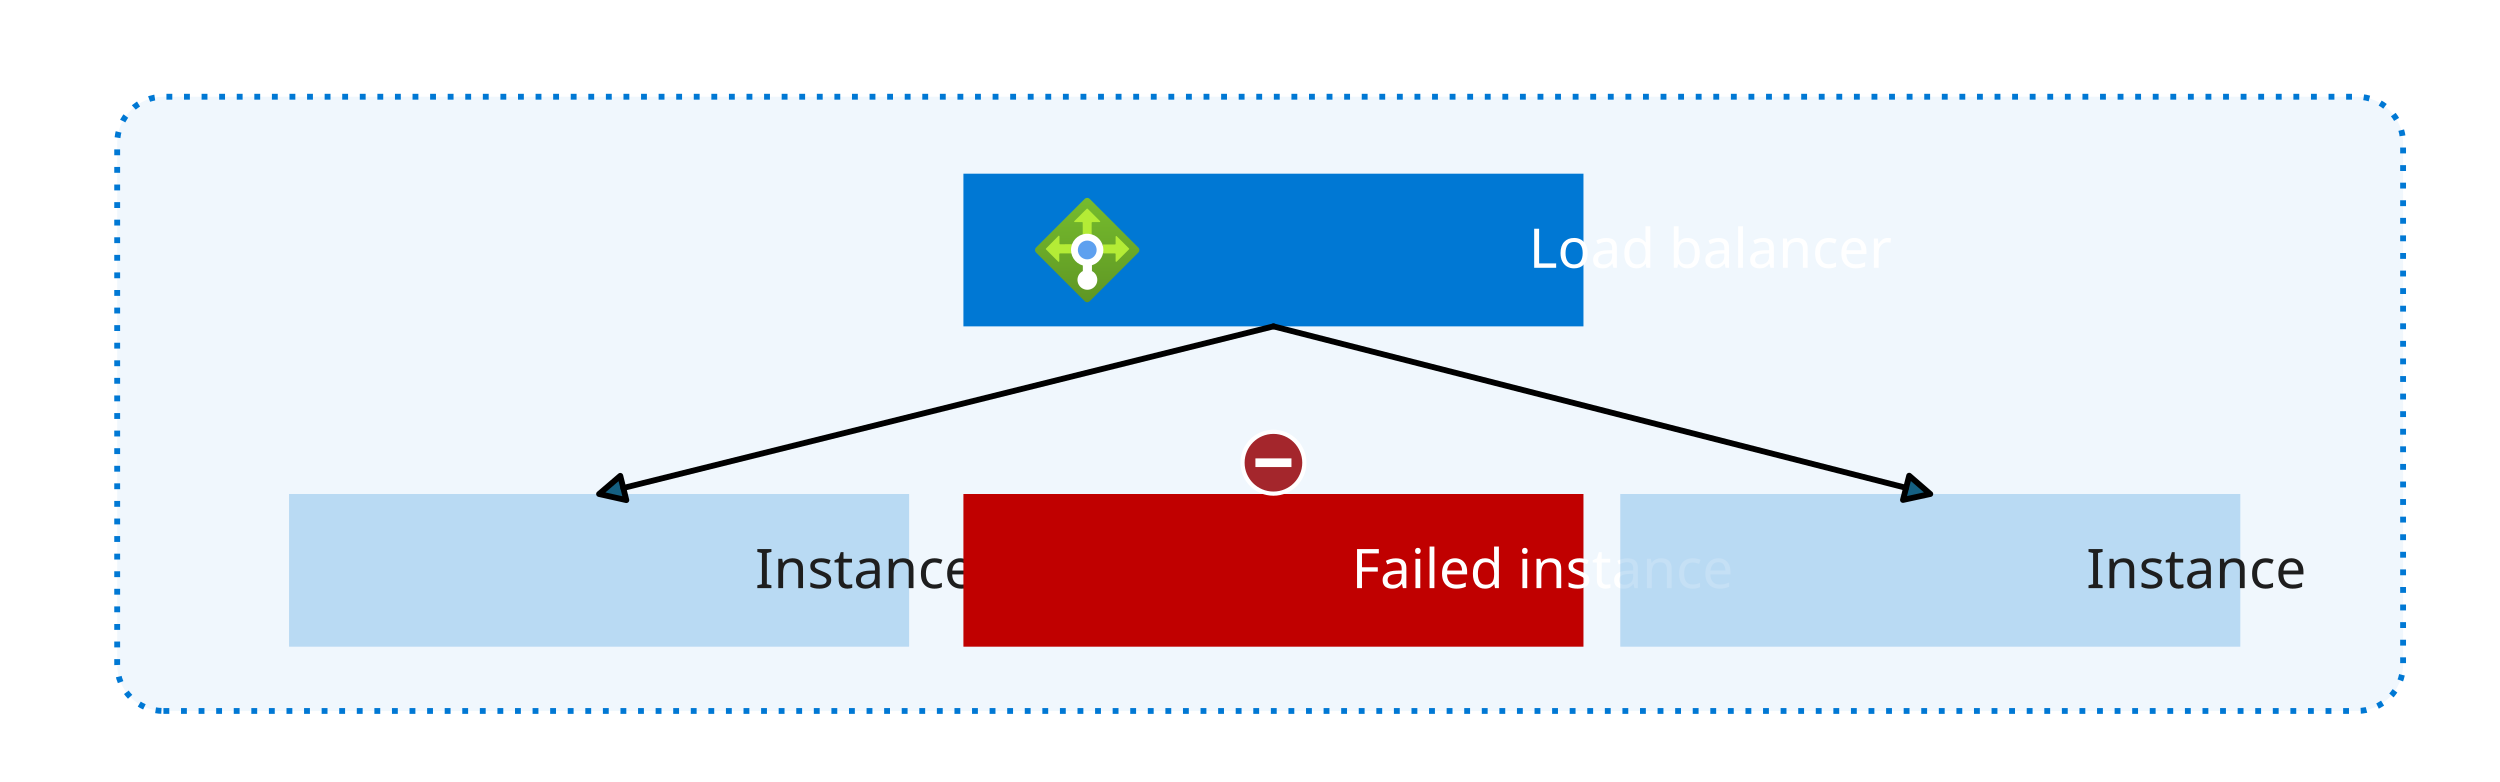
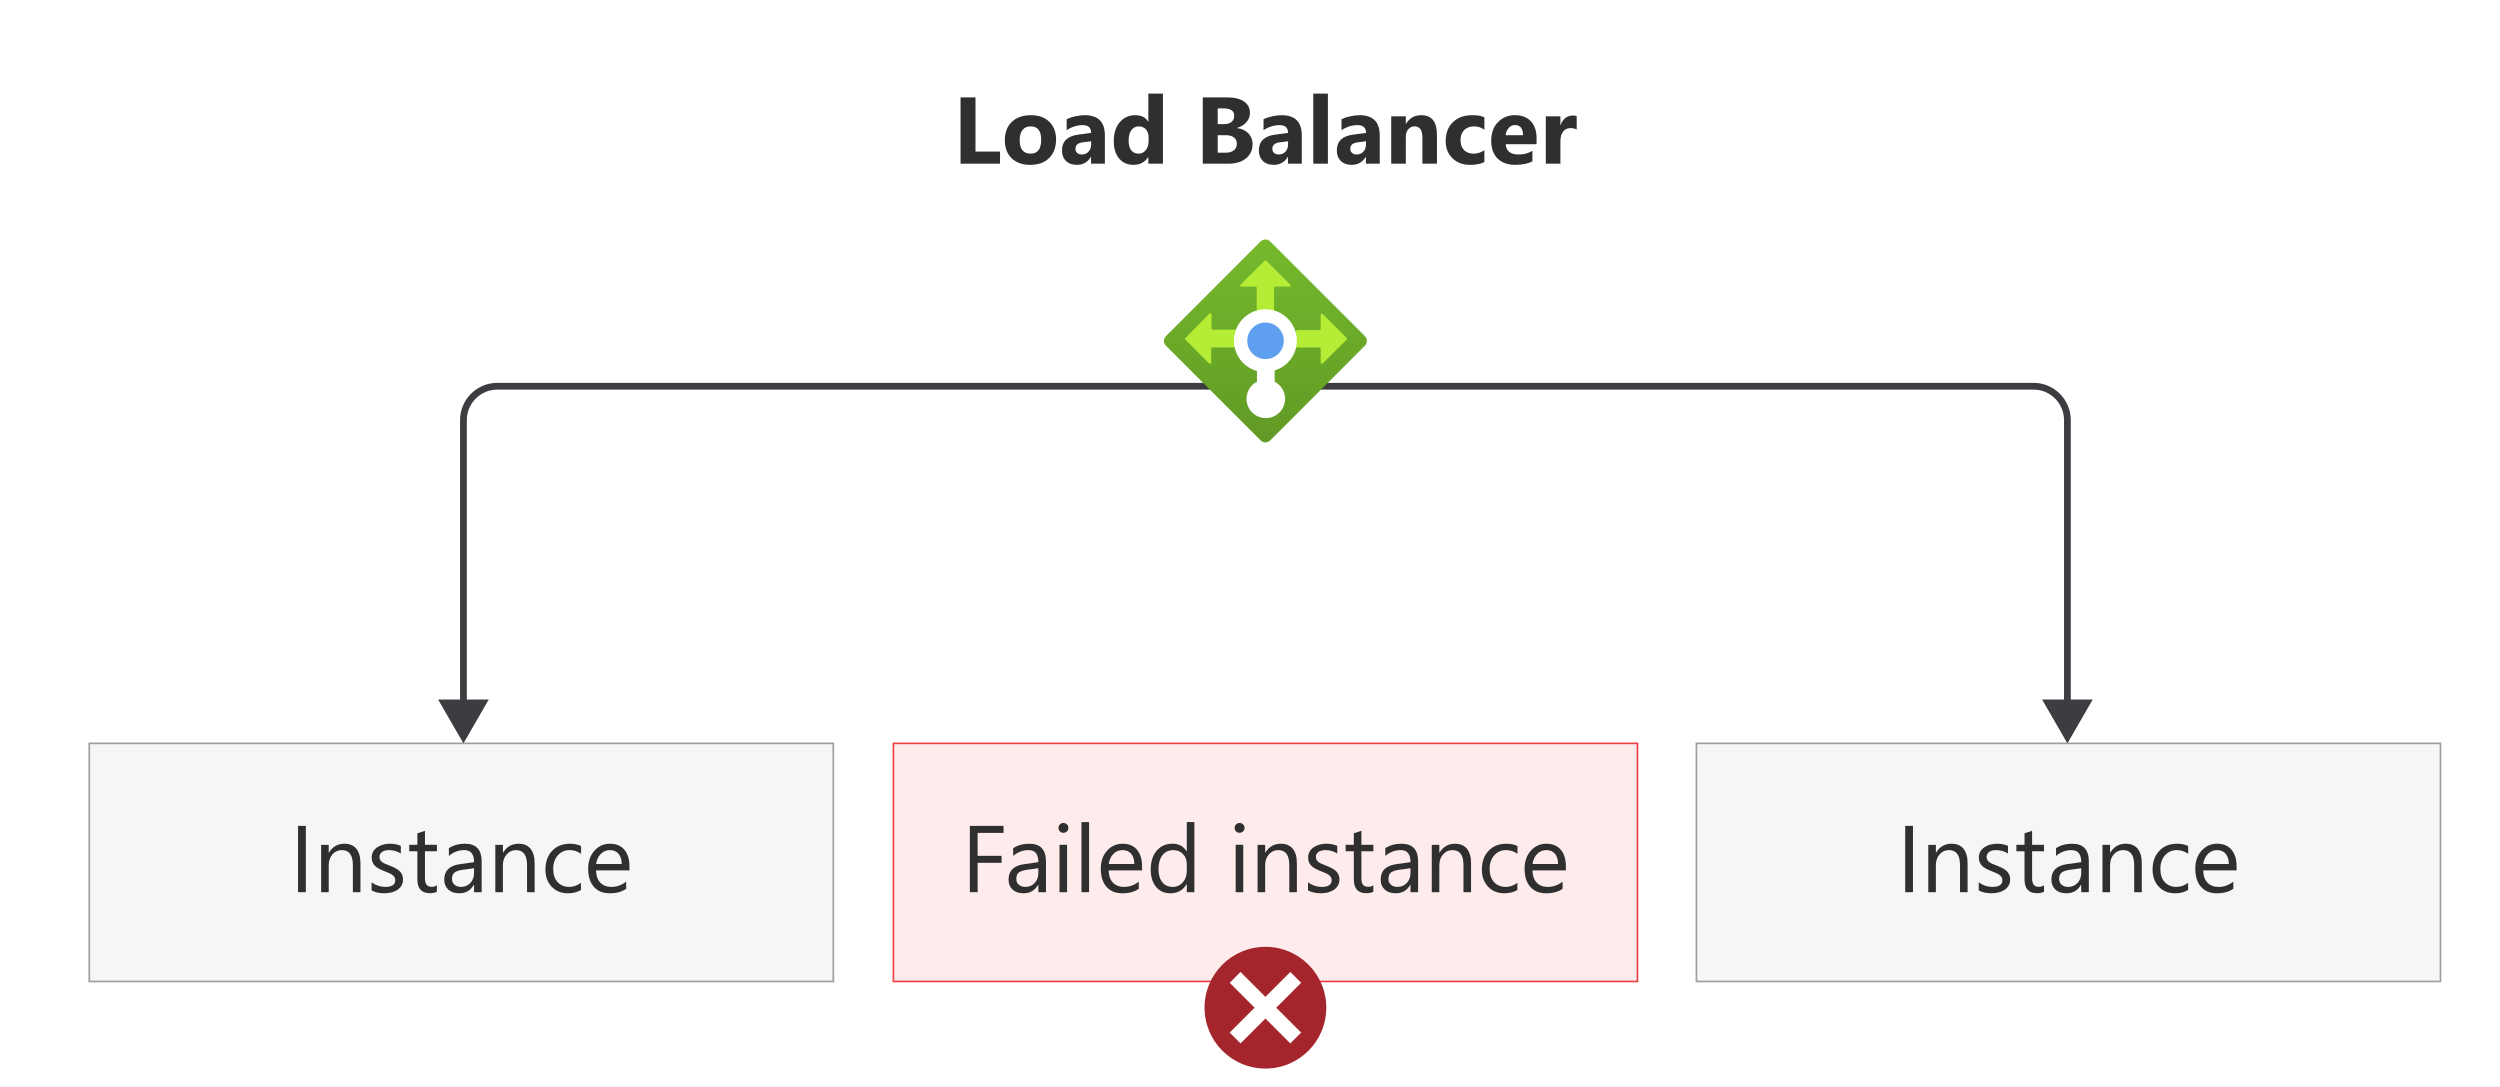
- <svg xmlns="http://www.w3.org/2000/svg" xmlns:ns1="http://schemas.microsoft.com/visio/2003/SVGExtensions/" width="8.889in" height="2.778in" viewBox="0 0 640 200" xml:space="preserve" color-interpolation-filters="sRGB" class="st16">
-   <ns1:documentProperties ns1:langID="2052" ns1:metric="true" ns1:viewMarkup="false">
-     <ns1:userDefs>
-       <ns1:ud ns1:nameU="msvSubprocessMaster" ns1:prompt="" ns1:val="VT4(Rectangle)" />
-       <ns1:ud ns1:nameU="msvNoAutoConnect" ns1:val="VT0(1):26" />
-     </ns1:userDefs>
-   </ns1:documentProperties>
-   <style type="text/css">
- 	
- 		.st1 {fill:#ffffff;stroke:none;stroke-width:0.25}
- 		.st2 {fill:#f0f7fd;stroke:#0078d4;stroke-dasharray:1.5,3;stroke-linecap:butt;stroke-width:1.5}
- 		.st3 {fill:#0078d4;fill-opacity:0.23;stroke:none;stroke-linecap:butt;stroke-width:0.561}
- 		.st4 {fill:#1e1e1e;font-family:Segoe UI;font-size:1.167em}
- 		.st5 {fill:#c00000;stroke:none;stroke-linecap:butt;stroke-width:0.561}
- 		.st6 {fill:#ffffff;font-family:Segoe UI;font-size:1.167em}
- 		.st7 {fill:#0078d4;stroke:none;stroke-linecap:butt;stroke-width:0.561}
- 		.st8 {fill:url(#grad0-20);stroke:none;stroke-linecap:butt;stroke-width:0.75}
- 		.st9 {fill:#b4ec36;stroke:none;stroke-linecap:butt;stroke-width:0.75}
- 		.st10 {fill:#ffffff;stroke:none;stroke-linecap:butt;stroke-width:0.75}
- 		.st11 {fill:#5ea0ef;stroke:none;stroke-linecap:butt;stroke-width:0.75}
- 		.st12 {fill:none;stroke:none;stroke-linecap:butt;stroke-width:0.561}
- 		.st13 {fill:#156082}
- 		.st14 {stroke:#000000;stroke-linecap:round;stroke-linejoin:round;stroke-width:1.5}
- 		.st15 {fill:#a4262c;stroke:none;stroke-linecap:butt;stroke-width:0.75}
- 		.st16 {fill:none;fill-rule:evenodd;font-size:12px;overflow:visible;stroke-linecap:square;stroke-miterlimit:3}
- 	
- 	</style>
-   <defs id="Patterns_And_Gradients">
-     <linearGradient id="grad0-20" x1="0" y1="0" x2="1" y2="0" gradientTransform="rotate(-90 0.5 0.5)">
-       <stop offset="0" stop-color="#5e9624" stop-opacity="1" />
-       <stop offset="0.02" stop-color="#5f9724" stop-opacity="1" />
-       <stop offset="1" stop-color="#76bc2d" stop-opacity="1" />
+ <svg xmlns="http://www.w3.org/2000/svg" xmlns:xlink="http://www.w3.org/1999/xlink" width="369.6" height="160.6" viewBox="0 0 369.6 160.6">
+   <defs>
+     <symbol id="Failed" viewBox="0 0 22 22">
+       <g>
+         <circle cx="11" cy="11" r="11" fill="#a4262c" />
+         <path d="M17.454,6.501l-1.955-1.955-4.499,4.499-4.499-4.499-1.955,1.955,4.499,4.499-4.499,4.499,1.955,1.955,4.499-4.499,4.499,4.499,1.955-1.955-4.499-4.499,4.499-4.499Z" fill="#fff" />
+       </g>
+     </symbol>
+     <linearGradient id="linear-gradient" x1="-376.92" y1="-3339.28" x2="-376.92" y2="-3304.503" gradientTransform="translate(564 -3270.8) scale(1 -1)" gradientUnits="userSpaceOnUse">
+       <stop offset="0" stop-color="#5e9624" />
+       <stop offset=".02" stop-color="#5f9724" />
+       <stop offset="1" stop-color="#76bc2d" />
    </linearGradient>
  </defs>
-   <g ns1:mID="0" ns1:index="1" ns1:groupContext="foregroundPage">
-     <ns1:userDefs>
-       <ns1:ud ns1:nameU="msvThemeOrder" ns1:val="VT0(0):26" />
-     </ns1:userDefs>
-     <ns1:pageProperties ns1:drawingScale="0.0138889" ns1:pageScale="0.0138889" ns1:drawingUnits="29" ns1:shadowOffsetX="8.50394" ns1:shadowOffsetY="-8.50394" />
-     <g id="shape75-1" ns1:mID="75" ns1:groupContext="shape" transform="translate(0,4.2126)">
-       <rect x="0" y="-4.213" width="640" height="204.213" class="st1" />
+   <g id="Shapes">
+     <rect width="369.6" height="160.6" fill="#fff" />
+     <g>
+       <rect x="13.2" y="109.9" width="110" height="35.2" fill="#fff" />
+       <rect x="13.2" y="109.9" width="110" height="35.2" fill="#f5f3f2" opacity=".8" />
+       <rect x="13.2" y="109.9" width="110" height="35.2" fill="none" stroke="#9d9f9f" stroke-width=".25" />
    </g>
-     <g id="shape145-3" ns1:mID="145" ns1:groupContext="shape" transform="translate(30,-18)">
-       <ns1:userDefs>
-         <ns1:ud ns1:nameU="CTypeTopLeftSnip" ns1:prompt="" ns1:val="VT0(0):5" />
-         <ns1:ud ns1:nameU="CTypeTopRightSnip" ns1:prompt="" ns1:val="VT0(0):5" />
-         <ns1:ud ns1:nameU="CTypeBotLeftSnip" ns1:prompt="" ns1:val="VT0(0):5" />
-         <ns1:ud ns1:nameU="CTypeBotRightSnip" ns1:prompt="" ns1:val="VT0(0):5" />
-         <ns1:ud ns1:nameU="CornerLockHoriz" ns1:prompt="" ns1:val="VT0(1):5" />
-         <ns1:ud ns1:nameU="CornerLockVert" ns1:prompt="" ns1:val="VT0(1):5" />
-         <ns1:ud ns1:nameU="CornerLockDiag" ns1:prompt="" ns1:val="VT0(0):5" />
-         <ns1:ud ns1:nameU="TopLeftOffset" ns1:prompt="" ns1:val="VT0(0.15748031496063):24" />
-         <ns1:ud ns1:nameU="TopRightOffset" ns1:prompt="" ns1:val="VT0(0.15748031496063):24" />
-         <ns1:ud ns1:nameU="BotLeftOffset" ns1:prompt="" ns1:val="VT0(0.15748031496063):24" />
-         <ns1:ud ns1:nameU="BotRightOffset" ns1:prompt="" ns1:val="VT0(0.15748031496063):24" />
-         <ns1:ud ns1:nameU="visVersion" ns1:prompt="" ns1:val="VT0(15):26" />
-         <ns1:ud ns1:nameU="TopLeftOffset" ns1:prompt="" ns1:val="VT0(0.16438714930588):1" />
-         <ns1:ud ns1:nameU="TopRightOffset" ns1:prompt="" ns1:val="VT0(0.16438714930588):1" />
-         <ns1:ud ns1:nameU="BotLeftOffset" ns1:prompt="" ns1:val="VT0(0.16438714930588):1" />
-         <ns1:ud ns1:nameU="BotRightOffset" ns1:prompt="" ns1:val="VT0(0.16438714930588):1" />
-       </ns1:userDefs>
-       <path d="M11.84 200 L573.35 200 A11.836 11.836 -180 0 0 585.19 188.16 L585.19 54.59 A11.836 11.836 -180 0 0 573.35        42.76 L11.84 42.76 A11.836 11.836 -180 0 0 -0 54.59 L0 188.16 A11.836 11.836 -180 0 0 11.84 200 Z" class="st2" />
+     <rect x="132.08" y="109.9" width="110" height="35.2" fill="rgba(240, 64, 73, .1)" stroke="#ef404a" stroke-width=".25" />
+     <g>
+       <rect x="250.8" y="109.9" width="110" height="35.2" fill="#fff" />
+       <rect x="250.8" y="109.9" width="110" height="35.2" fill="#f5f3f2" opacity=".8" />
+       <rect x="250.8" y="109.9" width="110" height="35.2" fill="none" stroke="#9d9f9f" stroke-width=".25" />
    </g>
-     <g id="group122-5" transform="translate(625,161.378)" ns1:mID="122" ns1:groupContext="group">
- 			</g>
-     <g id="shape129-6" ns1:mID="129" ns1:groupContext="shape" transform="translate(74,-34.4572)">
-       <ns1:textBlock ns1:margins="rect(0,0,0,0)" ns1:tabSpace="42.5197" />
-       <ns1:textRect cx="79.366" cy="180.457" width="158.74" height="39.086" />
-       <rect x="0" y="160.914" width="158.733" height="39.086" class="st3" />
-       <text x="53.78" y="185.01" class="st4" ns1:langID="2052">
-         <ns1:paragraph ns1:horizAlign="1" />
-         <ns1:tabList />Instance</text>
+     <g>
+       <path d="M68.515,104.518v-42.418c0-2.75,2.25-5,5-5h227.13c2.75,0,5,2.25,5,5v42.418" fill="none" stroke="#3c3c41" stroke-miterlimit="10" />
+       <polygon points="72.255 103.424 68.515 109.9 64.775 103.424 72.255 103.424" fill="#3c3c41" />
+       <polygon points="301.905 103.424 305.645 109.9 309.384 103.424 301.905 103.424" fill="#3c3c41" />
    </g>
-     <g id="shape130-9" ns1:mID="130" ns1:groupContext="shape" transform="translate(246.634,-34.4572)">
-       <ns1:textBlock ns1:margins="rect(0,0,0,0)" ns1:tabSpace="42.5197" />
-       <ns1:textRect cx="79.366" cy="180.457" width="158.74" height="39.086" />
-       <rect x="0" y="160.914" width="158.733" height="39.086" class="st5" />
-       <text x="33.88" y="185.01" class="st6" ns1:langID="1033">
-         <ns1:paragraph ns1:horizAlign="1" />
-         <ns1:tabList />Failed instance</text>
+     <g>
+       <path d="M172.382,49.684l13.981-13.981c.385-.396,1.018-.404,1.414-.019.006.006.013.013.019.019l13.981,13.981c.396.385.404,1.018.019,1.414-.006.006-.013.013-.019.019l-13.998,13.998c-.389.381-1.011.381-1.4,0l-13.998-13.998c-.396-.385-.404-1.018-.019-1.414.006-.006.013-.013.019-.019Z" fill="url(#linear-gradient)" />
+       <path d="M190.746,42.068l-3.533-3.516c-.076-.068-.191-.068-.267,0l-3.533,3.516c-.076.051-.097.155-.045.231.039.058.111.086.178.069h2.066c.101,0,.183.082.183.183v3.333c0,.101.082.183.183.183h2.2c.101,0,.183-.082.183-.183v-3.333c0-.101.082-.183.183-.183h2.066c.089.022.18-.032.202-.121.017-.068-.011-.139-.069-.178Z" fill="#b4ec36" />
+       <path d="M178.748,46.417l-3.499,3.549c-.066.07-.066.18,0,.25l3.499,3.516c.069.074.185.077.259.008.039-.036.06-.088.058-.141v-2.05c0-.101.082-.183.183-.183h3.333c.092.001.167-.074.168-.166,0-.006-0-.012-.001-.018v-2.2c.047-.079.021-.181-.058-.229-.018-.011-.038-.018-.059-.021h-3.333c-.092.009-.173-.058-.182-.149-.001-.006-.001-.012-.001-.018v-2.016c.037-.101-.015-.213-.117-.25-.101-.037-.213.015-.25.117Z" fill="#b4ec36" />
+       <path d="M195.545,53.733l3.549-3.533c.066-.07.066-.18,0-.25l-3.549-3.533c-.078-.065-.194-.054-.258.024-.025.031-.04.069-.042.109v2.083c.001.092-.074.167-.166.168-.006,0-.012-0-.018-.001h-3.333c-.092-.001-.167.074-.168.166,0,.006 0.0.012.001.018v2.2c-.009.092.058.173.149.182.006.001.012.001.018.001h3.333c.101,0,.183.082.183.183v2.066c.013.1.105.171.205.158.035-.004.068-.019.095-.042Z" fill="#b4ec36" />
+       <path d="M191.729,50.4c.016-2.568-2.053-4.662-4.62-4.678-2.568-.016-4.662,2.053-4.678,4.62-.013,2.097,1.379,3.943,3.399,4.507v1.583c-1.398.722-1.946,2.442-1.223,3.84.722,1.398,2.442,1.946,3.84,1.223,1.398-.722,1.946-2.442,1.223-3.84-.271-.525-.699-.952-1.223-1.223v-1.666c1.93-.582,3.26-2.35,3.283-4.366Z" fill="#fff" />
+       <circle id="e99c3387-15c3-4f28-bd4b-cb209b430e06" cx="187.096" cy="50.383" r="2.7" fill="#5ea0ef" />
    </g>
-     <g id="group143-12" transform="translate(246.634,-116.457)" ns1:mID="143" ns1:groupContext="group">
-       <g id="shape132-13" ns1:mID="132" ns1:groupContext="shape">
-         <rect x="0" y="160.914" width="158.733" height="39.086" class="st7" />
-       </g>
-       <g id="group142-15" transform="translate(18.3202,0)" ns1:mID="142" ns1:groupContext="group">
-         <g id="group133-16" transform="translate(-2.19824E-14,-6.17646)" ns1:mID="133" ns1:groupContext="group">
-           <g id="shape134-17" ns1:mID="134" ns1:groupContext="shape">
-             <path d="M0.27 186 L12.73 173.54 a0.891 0.891 0 0 1 1.277 -2.84217E-14 L26.46 186 a0.891 0.891           0 0 1 -3.90799E-14 1.277 L13.99 199.75 a0.891 0.891 0 0 1 -1.247 0 L0.27 187.27 a0.891           0.891 0 0 1 -6.10623E-15 -1.277 Z" class="st8" />
-           </g>
-           <g id="shape135-21" ns1:mID="135" ns1:groupContext="shape" transform="translate(10.0468,-17.2271)">
-             <path d="M6.59 196.44 L3.44 193.3 a0.178 0.178 -180 0 0 -0.238 0 L0.05 196.44 a0.148 0.148 -180           0 0 0.119 0.267 L2.01 196.7 a0.163 0.163 0 0 1 0.163 0.163 L2.18 199.84 a0.163           0.163 -180 0 0 0.163 0.163 L4.3 200 a0.163 0.163 -180 0 0 0.163 -0.163           L4.46 196.87 a0.163 0.163 0 0 1 0.163 -0.163 L6.47 196.7 a0.148 0.148 -180 0           0 0.119 -0.267 Z" class="st9" />
-           </g>
-           <g id="shape136-23" ns1:mID="136" ns1:groupContext="shape" transform="translate(2.77975,-10.3579)">
-             <path d="M3.16 193.44 L0.04 196.61 a0.163 0.163 -180 0 0 -3.53884E-15 0.223 L3.16 199.96 a0.163           0.163 -180 0 0 0.282 -0.119 L3.44 198.02 a0.163 0.163 0 0 1 0.163 -0.163           L6.58 197.85 a0.148 0.148 -180 0 0 0.148 -0.163 L6.73 195.73 a0.148 0.148 -180           0 0 -0.104 -0.223 L3.65 195.51 a0.148 0.148 0 0 1 -0.163 -0.148 L3.49 193.56           a0.174 0.174 -180 1 0 -0.327 -0.119 Z" class="st9" />
-           </g>
-           <g id="shape137-25" ns1:mID="137" ns1:groupContext="shape" transform="translate(17.3608,-10.3692)">
-             <path d="M3.55 199.97 L6.71 196.82 a0.163 0.163 -180 0 0 1.15463E-14 -0.223 L3.55 193.45 a0.163           0.163 -180 0 0 -0.267 0.119 L3.28 195.43 a0.148 0.148 0 0 1 -0.163 0.148 L0.15           195.58 a0.148 0.148 -180 0 0 -0.148 0.163 L0 197.7 a0.148 0.148 -180 0 0 0.148           0.163 L3.12 197.86 a0.163 0.163 0 0 1 0.163 0.163 L3.28 199.87 a0.163 0.163           -180 0 0 0.267 0.104 Z" class="st9" />
-           </g>
-           <g id="shape138-27" ns1:mID="138" ns1:groupContext="shape" transform="translate(10.8718,-3.19601)">
-             <path d="M6.64 189.83 A4.143 4.143 -180 1 0 1.38 193.79 L1.38 195.21 A2.539 2.539 -180 1 0 3.71 195.21           L3.71 193.72 A4.113 4.113 -180 0 0 6.64 189.83 Z" class="st10" />
-           </g>
-           <g id="shape139-29" ns1:mID="139" ns1:groupContext="shape" transform="translate(10.9757,-10.9756)">
-             <ellipse cx="2.406" cy="197.594" rx="2.406" ry="2.406" class="st11" />
-           </g>
-         </g>
-         <g id="shape141-31" ns1:mID="141" ns1:groupContext="shape" transform="translate(27.9077,0)">
-           <ns1:textBlock ns1:margins="rect(0,0,0,0)" ns1:tabSpace="42.5197" />
-           <ns1:textRect cx="47.092" cy="180.457" width="94.19" height="39.086" />
-           <rect x="0" y="160.914" width="94.185" height="39.086" class="st12" />
-           <text x="3.87" y="185.01" class="st6" ns1:langID="2052">
-             <ns1:paragraph ns1:horizAlign="1" />
-             <ns1:tabList />Load balancer</text>
-         </g>
-       </g>
+     <use width="22" height="22" transform="translate(178.0797 139.9772) scale(.8182)" xlink:href="#Failed" />
+   </g>
+   <g id="Text">
+     <g>
+       <path d="M45.214,131.9h-1.148v-9.803h1.148v9.803Z" fill="#2f2f2f" />
+       <path d="M53.289,131.9h-1.121v-3.992c0-1.485-.543-2.228-1.627-2.228-.56,0-1.024.211-1.392.632-.366.422-.55.954-.55,1.597v3.992h-1.121v-7h1.121v1.162h.027c.528-.884,1.294-1.326,2.297-1.326.766,0,1.351.247,1.757.741.405.495.608,1.209.608,2.144v4.279Z" fill="#2f2f2f" />
+       <path d="M54.937,131.647v-1.203c.611.451,1.283.677,2.017.677.984,0,1.477-.328,1.477-.984,0-.186-.042-.345-.126-.476-.085-.129-.198-.244-.342-.345s-.312-.19-.506-.271c-.194-.079-.402-.162-.626-.249-.31-.123-.582-.247-.816-.372-.235-.126-.431-.268-.588-.424-.157-.158-.276-.336-.355-.537-.08-.201-.12-.435-.12-.704,0-.328.075-.618.226-.872.15-.252.352-.465.602-.635.251-.172.537-.301.858-.387s.652-.13.994-.13c.606,0,1.148.104,1.627.315v1.135c-.515-.337-1.107-.506-1.777-.506-.209,0-.398.024-.567.071-.168.049-.314.115-.434.202-.121.087-.215.19-.28.311-.066.12-.1.254-.1.399,0,.183.033.335.1.458.065.123.163.232.29.328.128.096.283.182.465.26.183.078.39.162.622.253.31.118.588.24.834.366.246.125.456.266.629.424.174.156.307.338.4.543.093.205.14.449.14.731,0,.347-.076.647-.229.902-.153.255-.356.468-.612.636-.255.168-.549.294-.882.376-.332.082-.681.123-1.046.123-.72,0-1.344-.14-1.873-.417Z" fill="#2f2f2f" />
+       <path d="M64.59,131.831c-.264.145-.612.219-1.046.219-1.226,0-1.839-.684-1.839-2.051v-4.143h-1.203v-.957h1.203v-1.709l1.121-.362v2.071h1.764v.957h-1.764v3.944c0,.469.08.805.239,1.005.16.2.424.301.793.301.283,0,.526-.077.731-.232v.957Z" fill="#2f2f2f" />
+       <path d="M71.207,131.9h-1.121v-1.094h-.027c-.487.839-1.205,1.258-2.153,1.258-.697,0-1.243-.185-1.637-.554-.395-.369-.592-.859-.592-1.47,0-1.308.77-2.069,2.311-2.283l2.099-.294c0-1.19-.48-1.784-1.442-1.784-.843,0-1.603.287-2.283.861v-1.148c.689-.438,1.481-.656,2.379-.656,1.645,0,2.468.87,2.468,2.611v4.553ZM70.086,128.359l-1.688.232c-.519.073-.911.202-1.176.386-.264.185-.397.512-.397.981,0,.342.122.621.366.837.243.217.568.325.974.325.557,0,1.016-.194,1.378-.585.362-.389.543-.883.543-1.48v-.697Z" fill="#2f2f2f" />
+       <path d="M79.04,131.9h-1.121v-3.992c0-1.485-.542-2.228-1.627-2.228-.56,0-1.024.211-1.391.632-.367.422-.551.954-.551,1.597v3.992h-1.121v-7h1.121v1.162h.027c.529-.884,1.295-1.326,2.297-1.326.766,0,1.352.247,1.757.741.406.495.608,1.209.608,2.144v4.279Z" fill="#2f2f2f" />
+       <path d="M85.888,131.578c-.537.324-1.176.485-1.914.485-.998,0-1.804-.325-2.416-.974-.613-.65-.92-1.492-.92-2.526,0-1.153.331-2.079.991-2.778.661-.7,1.543-1.05,2.646-1.05.615,0,1.158.114,1.627.342v1.148c-.519-.364-1.075-.547-1.668-.547-.715,0-1.302.257-1.76.769-.458.514-.688,1.187-.688,2.021,0,.82.216,1.468.646,1.941s1.008.711,1.732.711c.611,0,1.185-.202,1.723-.608v1.066Z" fill="#2f2f2f" />
+       <path d="M93.058,128.68h-4.942c.019.779.229,1.381.629,1.805.401.424.953.636,1.654.636.789,0,1.514-.26,2.174-.779v1.053c-.615.446-1.429.67-2.44.67-.988,0-1.766-.317-2.331-.954-.565-.635-.848-1.529-.848-2.683,0-1.089.309-1.977.927-2.663.617-.685,1.384-1.028,2.3-1.028s1.625.296,2.126.889c.502.593.752,1.415.752,2.468v.588ZM91.91,127.73c-.004-.647-.16-1.151-.468-1.511s-.735-.54-1.282-.54c-.528,0-.978.189-1.347.567s-.597.873-.684,1.483h3.78Z" fill="#2f2f2f" />
    </g>
-     <g id="shape144-34" ns1:mID="144" ns1:groupContext="shape" transform="translate(414.785,-34.4572)">
-       <ns1:textBlock ns1:margins="rect(0,0,0,0)" ns1:tabSpace="42.5197" />
-       <ns1:textRect cx="79.366" cy="180.457" width="158.74" height="39.086" />
-       <rect x="0" y="160.914" width="158.733" height="39.086" class="st3" />
-       <text x="53.78" y="185.01" class="st4" ns1:langID="2052">
-         <ns1:paragraph ns1:horizAlign="1" />
-         <ns1:tabList />Instance</text>
+     <g>
+       <path d="M148.361,123.136h-3.828v3.391h3.541v1.032h-3.541v4.341h-1.148v-9.803h4.977v1.039Z" fill="#2f2f2f" />
+       <path d="M154.633,131.9h-1.121v-1.094h-.027c-.488.839-1.206,1.258-2.153,1.258-.697,0-1.243-.185-1.637-.554s-.591-.859-.591-1.47c0-1.308.77-2.069,2.311-2.283l2.099-.294c0-1.19-.481-1.784-1.442-1.784-.843,0-1.604.287-2.283.861v-1.148c.688-.438,1.481-.656,2.379-.656,1.645,0,2.468.87,2.468,2.611v4.553ZM153.512,128.359l-1.688.232c-.519.073-.912.202-1.176.386-.264.185-.397.512-.397.981,0,.342.122.621.366.837.244.217.568.325.974.325.556,0,1.015-.194,1.377-.585.362-.389.543-.883.543-1.48v-.697Z" fill="#2f2f2f" />
+       <path d="M157.212,123.123c-.201,0-.372-.068-.513-.205s-.212-.31-.212-.519.071-.384.212-.522c.141-.14.312-.209.513-.209.205,0,.379.069.523.209.144.139.215.312.215.522,0,.2-.072.372-.215.513s-.318.212-.523.212ZM157.759,131.9h-1.121v-7h1.121v7Z" fill="#2f2f2f" />
+       <path d="M161.006,131.9h-1.121v-10.363h1.121v10.363Z" fill="#2f2f2f" />
+       <path d="M168.845,128.68h-4.942c.018.779.228,1.381.629,1.805s.953.636,1.654.636c.789,0,1.513-.26,2.174-.779v1.053c-.615.446-1.429.67-2.44.67-.989,0-1.766-.317-2.331-.954-.565-.635-.848-1.529-.848-2.683,0-1.089.309-1.977.926-2.663.618-.685,1.384-1.028,2.3-1.028s1.625.296,2.126.889.752,1.415.752,2.468v.588ZM167.696,127.73c-.004-.647-.161-1.151-.468-1.511s-.735-.54-1.282-.54c-.529,0-.978.189-1.347.567s-.597.873-.684,1.483h3.78Z" fill="#2f2f2f" />
+       <path d="M176.576,131.9h-1.121v-1.19h-.027c-.519.902-1.322,1.353-2.406,1.353-.879,0-1.583-.314-2.109-.94-.526-.626-.79-1.48-.79-2.56,0-1.157.291-2.085.875-2.782s1.36-1.046,2.331-1.046c.961,0,1.661.378,2.099,1.135h.027v-4.334h1.121v10.363ZM175.455,128.735v-1.032c0-.565-.187-1.044-.56-1.435s-.848-.588-1.422-.588c-.684,0-1.221.251-1.613.752s-.588,1.194-.588,2.078c0,.807.188,1.443.564,1.911.376.467.881.7,1.514.7.625,0,1.131-.226,1.521-.677s.585-1.022.585-1.709Z" fill="#2f2f2f" />
+       <path d="M183.255,123.123c-.201,0-.372-.068-.513-.205s-.212-.31-.212-.519.071-.384.212-.522c.141-.14.312-.209.513-.209.205,0,.379.069.523.209.144.139.215.312.215.522,0,.2-.072.372-.215.513s-.318.212-.523.212ZM183.802,131.9h-1.121v-7h1.121v7Z" fill="#2f2f2f" />
+       <path d="M191.73,131.9h-1.121v-3.992c0-1.485-.542-2.228-1.627-2.228-.56,0-1.024.211-1.391.632-.367.422-.55.954-.55,1.597v3.992h-1.121v-7h1.121v1.162h.027c.529-.884,1.294-1.326,2.297-1.326.766,0,1.351.247,1.757.741.406.495.608,1.209.608,2.144v4.279Z" fill="#2f2f2f" />
+       <path d="M193.378,131.647v-1.203c.611.451,1.283.677,2.017.677.984,0,1.477-.328,1.477-.984,0-.186-.042-.345-.127-.476-.085-.129-.198-.244-.342-.345s-.312-.19-.506-.271c-.194-.079-.402-.162-.625-.249-.31-.123-.582-.247-.817-.372-.235-.126-.431-.268-.588-.424-.157-.158-.276-.336-.355-.537s-.12-.435-.12-.704c0-.328.075-.618.226-.872.15-.252.351-.465.602-.635.251-.172.537-.301.858-.387s.653-.13.995-.13c.606,0,1.148.104,1.627.315v1.135c-.515-.337-1.107-.506-1.777-.506-.209,0-.399.024-.567.071-.169.049-.314.115-.434.202s-.214.19-.28.311c-.066.12-.099.254-.099.399,0,.183.033.335.099.458s.163.232.29.328.283.182.465.26.39.162.622.253c.31.118.588.24.834.366.246.125.456.266.629.424.173.156.307.338.4.543s.14.449.14.731c0,.347-.076.647-.229.902s-.356.468-.612.636-.549.294-.882.376-.681.123-1.046.123c-.72,0-1.344-.14-1.873-.417Z" fill="#2f2f2f" />
+       <path d="M203.032,131.831c-.264.145-.613.219-1.046.219-1.226,0-1.839-.684-1.839-2.051v-4.143h-1.203v-.957h1.203v-1.709l1.121-.362v2.071h1.764v.957h-1.764v3.944c0,.469.08.805.239,1.005s.424.301.793.301c.283,0,.526-.077.731-.232v.957Z" fill="#2f2f2f" />
+       <path d="M209.649,131.9h-1.121v-1.094h-.027c-.488.839-1.206,1.258-2.153,1.258-.697,0-1.243-.185-1.637-.554s-.591-.859-.591-1.47c0-1.308.77-2.069,2.311-2.283l2.099-.294c0-1.19-.481-1.784-1.442-1.784-.843,0-1.604.287-2.283.861v-1.148c.688-.438,1.481-.656,2.379-.656,1.645,0,2.468.87,2.468,2.611v4.553ZM208.528,128.359l-1.688.232c-.519.073-.912.202-1.176.386-.264.185-.397.512-.397.981,0,.342.122.621.366.837.244.217.568.325.974.325.556,0,1.015-.194,1.377-.585.362-.389.543-.883.543-1.48v-.697Z" fill="#2f2f2f" />
+       <path d="M217.48,131.9h-1.121v-3.992c0-1.485-.542-2.228-1.627-2.228-.56,0-1.024.211-1.391.632-.367.422-.55.954-.55,1.597v3.992h-1.121v-7h1.121v1.162h.027c.529-.884,1.294-1.326,2.297-1.326.766,0,1.351.247,1.757.741.406.495.608,1.209.608,2.144v4.279Z" fill="#2f2f2f" />
+       <path d="M224.329,131.578c-.538.324-1.176.485-1.914.485-.998,0-1.804-.325-2.417-.974-.613-.65-.919-1.492-.919-2.526,0-1.153.331-2.079.991-2.778.661-.7,1.542-1.05,2.646-1.05.615,0,1.158.114,1.627.342v1.148c-.519-.364-1.076-.547-1.668-.547-.715,0-1.302.257-1.76.769-.458.514-.687,1.187-.687,2.021,0,.82.215,1.468.646,1.941s1.008.711,1.733.711c.611,0,1.185-.202,1.723-.608v1.066Z" fill="#2f2f2f" />
+       <path d="M231.499,128.68h-4.942c.018.779.228,1.381.629,1.805s.953.636,1.654.636c.789,0,1.513-.26,2.174-.779v1.053c-.615.446-1.429.67-2.44.67-.989,0-1.766-.317-2.331-.954-.565-.635-.848-1.529-.848-2.683,0-1.089.309-1.977.926-2.663.618-.685,1.384-1.028,2.3-1.028s1.625.296,2.126.889.752,1.415.752,2.468v.588ZM230.351,127.73c-.004-.647-.161-1.151-.468-1.511s-.735-.54-1.282-.54c-.529,0-.978.189-1.347.567s-.597.873-.684,1.483h3.78Z" fill="#2f2f2f" />
    </g>
-     <g id="shape146-37" ns1:mID="146" ns1:groupContext="shape" transform="translate(374.249,277.636) rotate(166.04)">
-       <ns1:userDefs>
-         <ns1:ud ns1:nameU="Scale" ns1:val="VT0(1):26" />
-         <ns1:ud ns1:nameU="AntiScale" ns1:val="VT0(1):26" />
-         <ns1:ud ns1:nameU="visVersion" ns1:val="VT0(17):26" />
-       </ns1:userDefs>
-       <path d="M171.5 196.8 L171.5 203.2 L177.89 200 L171.5 196.8 Z" class="st13" />
-       <path d="M171.5 196.8 L171.5 203.2 L177.89 200 L171.5 196.8" class="st14" />
-       <path d="M0 200 L171.5 200" class="st14" />
+     <g>
+       <path d="M282.814,131.9h-1.148v-9.803h1.148v9.803Z" fill="#2f2f2f" />
+       <path d="M290.889,131.9h-1.121v-3.992c0-1.485-.542-2.228-1.627-2.228-.56,0-1.024.211-1.391.632-.367.422-.55.954-.55,1.597v3.992h-1.121v-7h1.121v1.162h.027c.529-.884,1.294-1.326,2.297-1.326.766,0,1.351.247,1.757.741.406.495.608,1.209.608,2.144v4.279Z" fill="#2f2f2f" />
+       <path d="M292.537,131.647v-1.203c.611.451,1.283.677,2.017.677.984,0,1.477-.328,1.477-.984,0-.186-.042-.345-.127-.476-.085-.129-.198-.244-.342-.345s-.312-.19-.506-.271c-.194-.079-.402-.162-.625-.249-.31-.123-.582-.247-.817-.372-.235-.126-.431-.268-.588-.424-.157-.158-.276-.336-.355-.537s-.12-.435-.12-.704c0-.328.075-.618.226-.872.15-.252.351-.465.602-.635.251-.172.537-.301.858-.387s.653-.13.995-.13c.606,0,1.148.104,1.627.315v1.135c-.515-.337-1.107-.506-1.777-.506-.209,0-.399.024-.567.071-.169.049-.314.115-.434.202s-.214.19-.28.311c-.066.12-.099.254-.099.399,0,.183.033.335.099.458s.163.232.29.328.283.182.465.26.39.162.622.253c.31.118.588.24.834.366.246.125.456.266.629.424.173.156.307.338.4.543s.14.449.14.731c0,.347-.076.647-.229.902s-.356.468-.612.636-.549.294-.882.376-.681.123-1.046.123c-.72,0-1.344-.14-1.873-.417Z" fill="#2f2f2f" />
+       <path d="M302.19,131.831c-.264.145-.613.219-1.046.219-1.226,0-1.839-.684-1.839-2.051v-4.143h-1.203v-.957h1.203v-1.709l1.121-.362v2.071h1.764v.957h-1.764v3.944c0,.469.08.805.239,1.005s.424.301.793.301c.283,0,.526-.077.731-.232v.957Z" fill="#2f2f2f" />
+       <path d="M308.808,131.9h-1.121v-1.094h-.027c-.488.839-1.206,1.258-2.153,1.258-.697,0-1.243-.185-1.637-.554s-.591-.859-.591-1.47c0-1.308.77-2.069,2.311-2.283l2.099-.294c0-1.19-.481-1.784-1.442-1.784-.843,0-1.604.287-2.283.861v-1.148c.688-.438,1.481-.656,2.379-.656,1.645,0,2.468.87,2.468,2.611v4.553ZM307.686,128.359l-1.688.232c-.519.073-.912.202-1.176.386-.264.185-.397.512-.397.981,0,.342.122.621.366.837.244.217.568.325.974.325.556,0,1.015-.194,1.377-.585.362-.389.543-.883.543-1.48v-.697Z" fill="#2f2f2f" />
+       <path d="M316.64,131.9h-1.121v-3.992c0-1.485-.542-2.228-1.627-2.228-.56,0-1.024.211-1.391.632-.367.422-.55.954-.55,1.597v3.992h-1.121v-7h1.121v1.162h.027c.529-.884,1.294-1.326,2.297-1.326.766,0,1.351.247,1.757.741.406.495.608,1.209.608,2.144v4.279Z" fill="#2f2f2f" />
+       <path d="M323.488,131.578c-.538.324-1.176.485-1.914.485-.998,0-1.804-.325-2.417-.974-.613-.65-.919-1.492-.919-2.526,0-1.153.331-2.079.991-2.778.661-.7,1.542-1.05,2.646-1.05.615,0,1.158.114,1.627.342v1.148c-.519-.364-1.076-.547-1.668-.547-.715,0-1.302.257-1.76.769-.458.514-.687,1.187-.687,2.021,0,.82.215,1.468.646,1.941s1.008.711,1.733.711c.611,0,1.185-.202,1.723-.608v1.066Z" fill="#2f2f2f" />
+       <path d="M330.658,128.68h-4.942c.018.779.228,1.381.629,1.805s.953.636,1.654.636c.789,0,1.513-.26,2.174-.779v1.053c-.615.446-1.429.67-2.44.67-.989,0-1.766-.317-2.331-.954-.565-.635-.848-1.529-.848-2.683,0-1.089.309-1.977.926-2.663.618-.685,1.384-1.028,2.3-1.028s1.625.296,2.126.889.752,1.415.752,2.468v.588ZM329.51,127.73c-.004-.647-.161-1.151-.468-1.511s-.735-.54-1.282-.54c-.529,0-.978.189-1.347.567s-.597.873-.684,1.483h3.78Z" fill="#2f2f2f" />
    </g>
-     <g id="shape148-41" ns1:mID="148" ns1:groupContext="shape" transform="translate(375.457,-110.246) rotate(14.317)">
-       <ns1:userDefs>
-         <ns1:ud ns1:nameU="Scale" ns1:val="VT0(1):26" />
-         <ns1:ud ns1:nameU="AntiScale" ns1:val="VT0(1):26" />
-         <ns1:ud ns1:nameU="visVersion" ns1:val="VT0(17):26" />
-       </ns1:userDefs>
-       <path d="M167.15 196.8 L167.15 203.2 L173.54 200 L167.15 196.8 Z" class="st13" />
-       <path d="M167.15 196.8 L167.15 203.2 L173.54 200 L167.15 196.8" class="st14" />
-       <path d="M0 200 L167.15 200" class="st14" />
-     </g>
-     <g id="group149-45" transform="translate(317.55,-73.1)" ns1:mID="149" ns1:groupContext="group">
-       <ns1:userDefs>
-         <ns1:ud ns1:nameU="msvDisableCustomConnectionPoints" ns1:prompt="" ns1:val="VT0(1):5" />
-       </ns1:userDefs>
-       <g id="shape150-46" ns1:mID="150" ns1:groupContext="shape" transform="translate(0.534462,-0.534462)">
-         <ns1:userDefs>
-           <ns1:ud ns1:nameU="msvDisableCustomConnectionPoints" ns1:prompt="" ns1:val="VT0(1):5" />
-         </ns1:userDefs>
-         <path d="M7.92 200 A7.916 7.916 0 1 1 15.83 192.08 A7.922 7.922 0 0 1 7.92 200 Z" class="st15" />
-       </g>
-       <g id="shape151-48" ns1:mID="151" ns1:groupContext="shape">
-         <ns1:userDefs>
-           <ns1:ud ns1:nameU="msvDisableCustomConnectionPoints" ns1:prompt="" ns1:val="VT0(1):5" />
-         </ns1:userDefs>
-         <path d="M8.45 184.17 A7.38 7.38 0 1 1 1.07 191.55 A7.38 7.38 0 0 1 8.45 184.17 ZM8.45 183.1 A8.45 8.45         -180 1 0 16.9 191.55 A8.46 8.46 -180 0 0 8.45 183.1 Z" class="st10" />
-       </g>
-       <g id="shape152-50" ns1:mID="152" ns1:groupContext="shape" transform="translate(3.83736,-7.34305)">
-         <ns1:userDefs>
-           <ns1:ud ns1:nameU="msvDisableCustomConnectionPoints" ns1:prompt="" ns1:val="VT0(1):5" />
-         </ns1:userDefs>
-         <rect x="0" y="197.782" width="9.225" height="2.218" class="st10" />
-       </g>
+     <g>
+       <path d="M147.846,24.2h-5.838v-9.803h2.208v8.012h3.63v1.791Z" fill="#2f2f2f" />
+       <path d="M152.309,24.372c-1.167,0-2.084-.328-2.752-.981s-1.002-1.542-1.002-2.663c0-1.157.346-2.062,1.039-2.717s1.629-.981,2.81-.981c1.162,0,2.074.326,2.734.981s.991,1.519.991,2.594c0,1.162-.341,2.081-1.022,2.756-.681.674-1.614,1.012-2.799,1.012ZM152.363,18.684c-.51,0-.907.175-1.19.525-.283.352-.424.848-.424,1.49,0,1.345.542,2.018,1.627,2.018,1.035,0,1.552-.691,1.552-2.072,0-1.308-.522-1.961-1.565-1.961Z" fill="#2f2f2f" />
+       <path d="M163.346,24.2h-2.044v-1.004h-.027c-.469.783-1.165,1.176-2.085,1.176-.679,0-1.213-.193-1.603-.578s-.585-.898-.585-1.541c0-1.358.804-2.143,2.413-2.352l1.9-.254c0-.766-.415-1.148-1.244-1.148-.834,0-1.627.249-2.379.746v-1.627c.301-.155.712-.292,1.234-.41.522-.119.997-.178,1.425-.178,1.996,0,2.994.995,2.994,2.986v4.184ZM161.315,21.356v-.471l-1.272.164c-.702.091-1.053.407-1.053.949,0,.246.085.448.256.606s.402.236.694.236c.406,0,.736-.141.991-.421s.383-.635.383-1.063Z" fill="#2f2f2f" />
+       <path d="M171.927,24.2h-2.16v-.963h-.027c-.492.756-1.214,1.135-2.167,1.135-.875,0-1.579-.309-2.112-.927s-.8-1.48-.8-2.587c0-1.158.294-2.086.882-2.783s1.358-1.045,2.311-1.045c.902,0,1.531.323,1.887.971h.027v-4.164h2.16v10.363ZM169.808,20.795v-.525c0-.456-.132-.834-.397-1.135s-.608-.451-1.032-.451c-.478,0-.852.188-1.121.564s-.403.892-.403,1.548c0,.615.13,1.09.39,1.422.26.333.62.5,1.08.5.438,0,.794-.176,1.07-.527.276-.351.414-.815.414-1.395Z" fill="#2f2f2f" />
+       <path d="M177.819,24.2v-9.803h3.568c1.094,0,1.935.201,2.522.602.588.401.882.967.882,1.695,0,.529-.179.992-.537,1.389s-.815.672-1.371.826v.027c.697.087,1.254.345,1.671.773.417.428.625.949.625,1.565,0,.898-.321,1.61-.964,2.137s-1.52.789-2.632.789h-3.767ZM180.027,16.024v2.324h.971c.456,0,.815-.109,1.077-.331s.393-.525.393-.913c0-.72-.538-1.08-1.613-1.08h-.827ZM180.027,19.989v2.584h1.196c.51,0,.91-.118,1.2-.355.29-.236.434-.56.434-.971,0-.392-.143-.699-.427-.922-.285-.224-.683-.336-1.193-.336h-1.21Z" fill="#2f2f2f" />
+       <path d="M192.457,24.2h-2.044v-1.004h-.027c-.469.783-1.165,1.176-2.085,1.176-.679,0-1.213-.193-1.603-.578s-.585-.898-.585-1.541c0-1.358.804-2.143,2.413-2.352l1.9-.254c0-.766-.415-1.148-1.244-1.148-.834,0-1.627.249-2.379.746v-1.627c.301-.155.712-.292,1.234-.41.522-.119.997-.178,1.425-.178,1.996,0,2.994.995,2.994,2.986v4.184ZM190.427,21.356v-.471l-1.272.164c-.702.091-1.053.407-1.053.949,0,.246.085.448.256.606s.402.236.694.236c.406,0,.736-.141.991-.421s.383-.635.383-1.063Z" fill="#2f2f2f" />
+       <path d="M196.315,24.2h-2.16v-10.363h2.16v10.363Z" fill="#2f2f2f" />
+       <path d="M203.98,24.2h-2.044v-1.004h-.027c-.469.783-1.165,1.176-2.085,1.176-.679,0-1.213-.193-1.603-.578s-.585-.898-.585-1.541c0-1.358.804-2.143,2.413-2.352l1.9-.254c0-.766-.415-1.148-1.244-1.148-.834,0-1.627.249-2.379.746v-1.627c.301-.155.712-.292,1.234-.41.522-.119.997-.178,1.425-.178,1.996,0,2.994.995,2.994,2.986v4.184ZM201.95,21.356v-.471l-1.272.164c-.702.091-1.053.407-1.053.949,0,.246.085.448.256.606s.402.236.694.236c.406,0,.736-.141.991-.421s.383-.635.383-1.063Z" fill="#2f2f2f" />
+       <path d="M212.437,24.2h-2.153v-3.889c0-1.085-.387-1.627-1.162-1.627-.373,0-.681.143-.923.43s-.362.652-.362,1.094v3.992h-2.16v-7h2.16v1.107h.027c.515-.852,1.265-1.277,2.249-1.277,1.549,0,2.324.961,2.324,2.885v4.285Z" fill="#2f2f2f" />
+       <path d="M219.451,23.948c-.488.282-1.192.424-2.112.424-1.076,0-1.946-.326-2.611-.979-.665-.651-.998-1.492-.998-2.522,0-1.19.356-2.127,1.07-2.813s1.667-1.028,2.861-1.028c.825,0,1.422.109,1.791.328v1.832c-.451-.338-.955-.506-1.511-.506-.62,0-1.111.181-1.473.543s-.543.862-.543,1.5c0,.62.173,1.107.519,1.46s.823.53,1.429.53c.538,0,1.064-.169,1.579-.506v1.736Z" fill="#2f2f2f" />
+       <path d="M227.166,21.315h-4.566c.073,1.017.713,1.525,1.921,1.525.77,0,1.447-.183,2.03-.547v1.559c-.647.346-1.488.519-2.522.519-1.13,0-2.007-.315-2.632-.94s-.936-1.501-.936-2.622c0-1.162.337-2.082,1.012-2.762.674-.679,1.504-1.018,2.488-1.018,1.021,0,1.81.303,2.369.908.558.606.837,1.43.837,2.469v.908ZM225.163,19.989c0-1.002-.406-1.504-1.217-1.504-.346,0-.646.144-.899.432s-.407.644-.461,1.072h2.577Z" fill="#2f2f2f" />
+       <path d="M233.098,19.149c-.26-.142-.563-.213-.909-.213-.469,0-.836.172-1.101.517s-.397.812-.397,1.405v3.342h-2.16v-7h2.16v1.299h.027c.342-.947.957-1.422,1.846-1.422.228,0,.406.027.533.082v1.99Z" fill="#2f2f2f" />
    </g>
  </g>
</svg>
